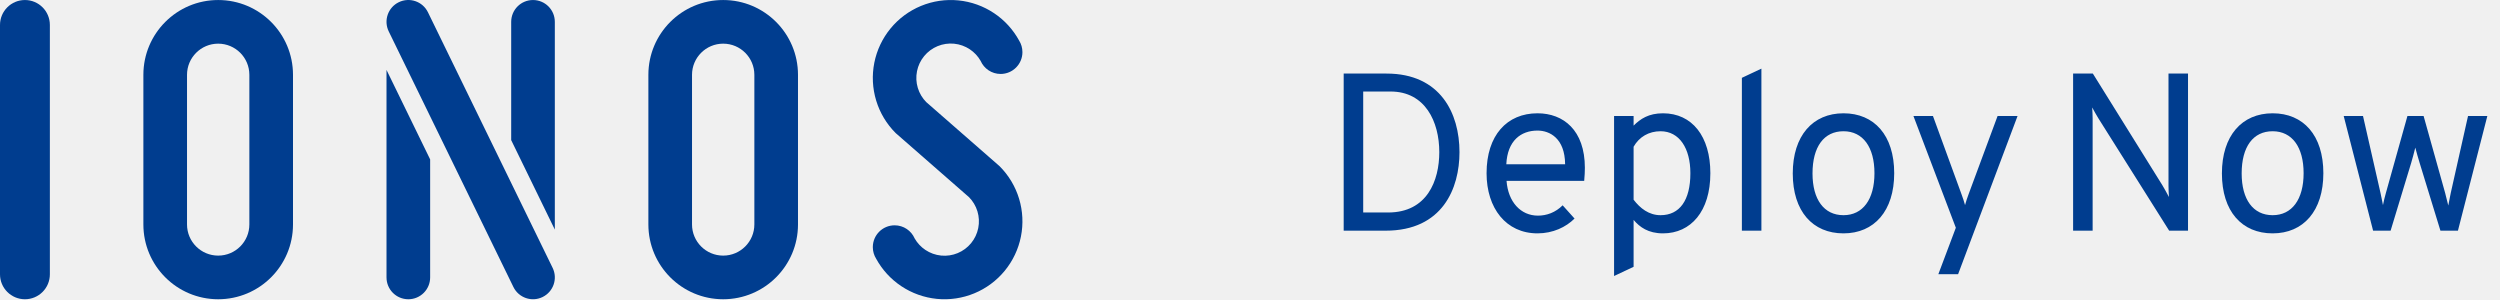
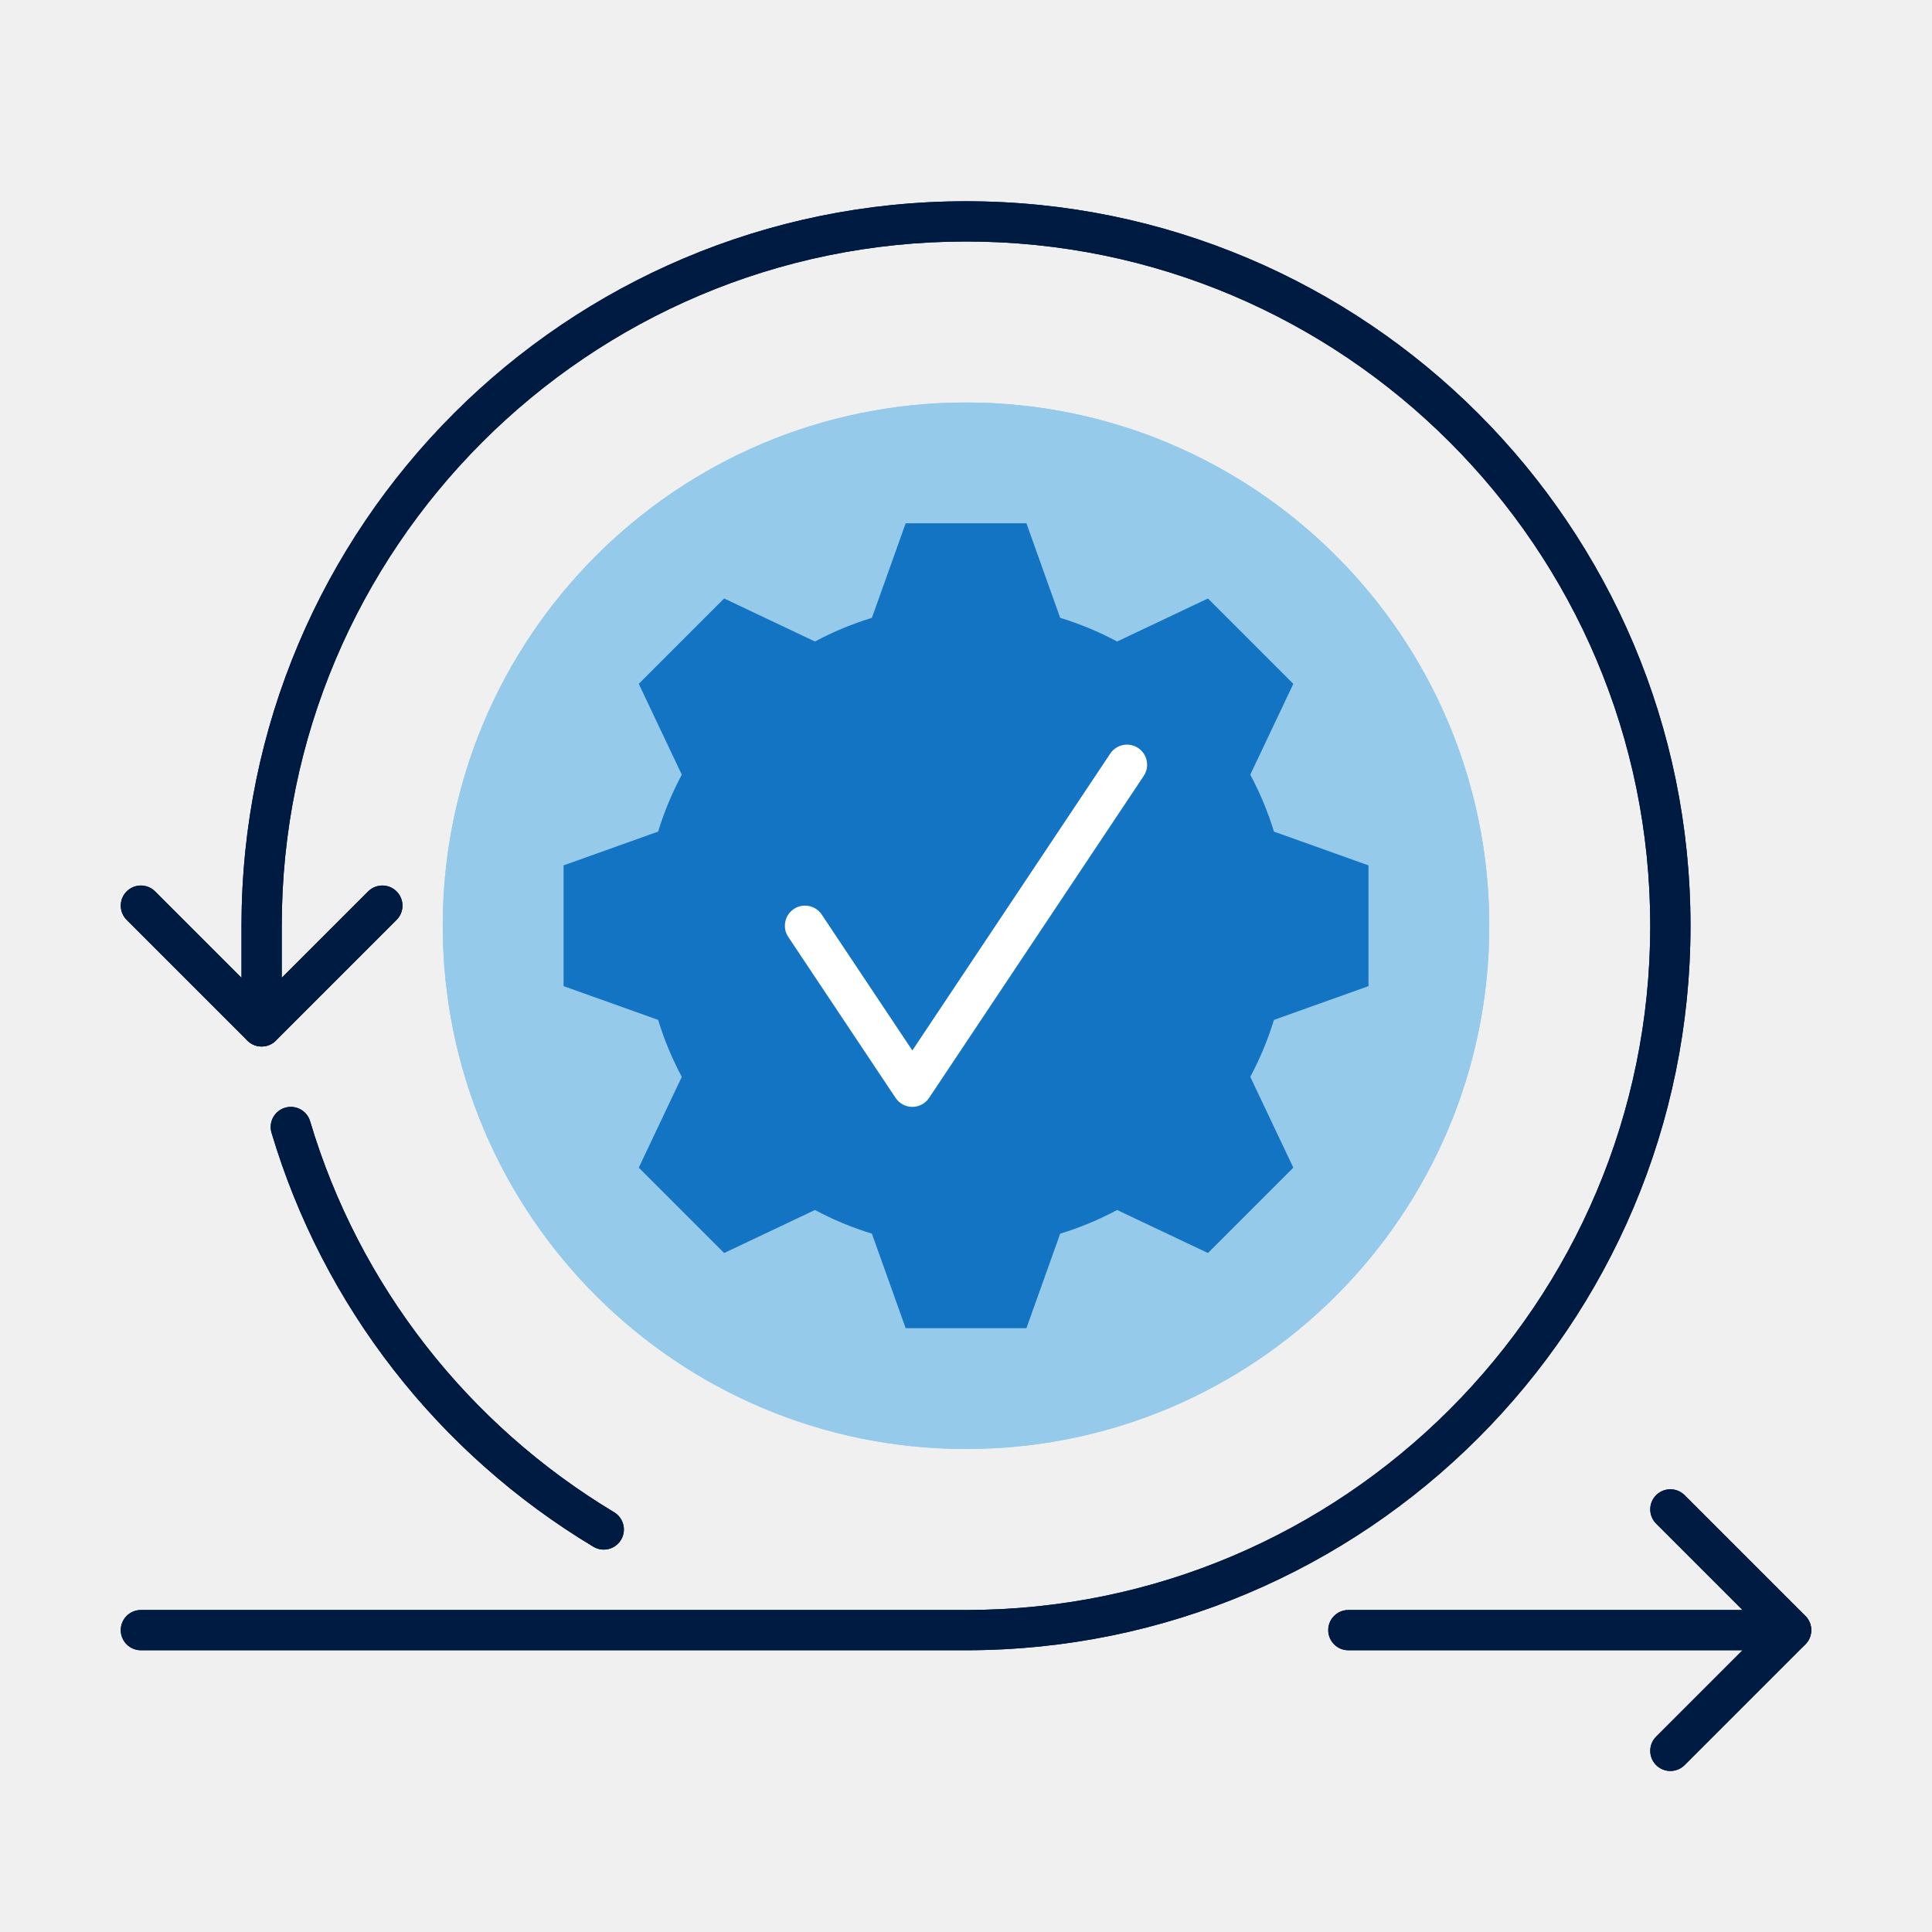
- <svg xmlns="http://www.w3.org/2000/svg" width="401" height="48" viewBox="0 0 401 48" fill="none">
-   <path d="M0 4.003C0 1.794 1.791 0.003 4 0.003V0.003C6.209 0.003 7.999 1.794 7.999 4.003V44C7.999 46.209 6.209 48 4 48V48C1.791 48 0 46.209 0 44V4.003Z" fill="#003D8F" />
-   <path fill-rule="evenodd" clip-rule="evenodd" d="M34.998 0.003C28.371 0.003 22.998 5.375 22.998 12.002V36.001C22.998 42.628 28.371 48 34.998 48C41.625 48 46.997 42.628 46.997 36.001V12.002C46.997 5.375 41.625 0.003 34.998 0.003ZM34.998 7.003C32.236 7.003 29.998 9.241 29.998 12.002V36.001C29.998 38.762 32.236 41 34.998 41C37.759 41 39.997 38.762 39.997 36.001V12.002C39.997 9.241 37.759 7.003 34.998 7.003Z" fill="#003D8F" />
-   <path fill-rule="evenodd" clip-rule="evenodd" d="M63.962 0.355C65.7 -0.492 67.795 0.229 68.642 1.966C72.141 9.139 75.64 16.312 79.139 23.485C82.306 29.978 85.474 36.471 88.641 42.964C89.488 44.701 88.767 46.796 87.029 47.643C85.292 48.491 83.197 47.769 82.35 46.032C78.955 39.072 75.56 32.113 72.165 25.154C68.894 18.448 65.622 11.742 62.351 5.035C61.504 3.298 62.225 1.202 63.962 0.355ZM88.994 36.827V3.503C88.994 1.57 87.427 0.003 85.494 0.003C83.561 0.003 81.995 1.57 81.995 3.503V22.476L88.994 36.827ZM61.996 11.215V44.5C61.996 46.433 63.563 48 65.496 48C67.429 48 68.996 46.433 68.996 44.5V25.566L61.996 11.215Z" fill="#003D8F" />
-   <path fill-rule="evenodd" clip-rule="evenodd" d="M115.999 0.003C109.372 0.003 104 5.375 104 12.002V36.001C104 42.628 109.372 48 115.999 48C122.626 48 127.998 42.628 127.998 36.001V12.002C127.998 5.375 122.626 0.003 115.999 0.003ZM115.999 7.003C113.238 7.003 111 9.241 111 12.002V36.001C111 38.762 113.238 41 115.999 41C118.76 41 120.999 38.762 120.999 36.001V12.002C120.999 9.241 118.76 7.003 115.999 7.003Z" fill="#003D8F" />
-   <path d="M140.538 16.131C141.135 18.098 142.207 19.887 143.661 21.34L155.399 31.601L155.402 31.598C156.044 32.24 156.517 33.03 156.781 33.898C157.044 34.767 157.09 35.687 156.912 36.577C156.735 37.468 156.341 38.3 155.766 39.002C155.19 39.704 154.45 40.252 153.611 40.6C152.773 40.947 151.862 41.082 150.958 40.993C150.055 40.904 149.188 40.594 148.433 40.09C147.723 39.615 147.133 38.983 146.709 38.243C146.17 37.005 144.936 36.141 143.5 36.141C141.567 36.141 140 37.708 140 39.641C140 40.322 140.195 40.957 140.531 41.495C141.498 43.264 142.878 44.773 144.555 45.893C146.264 47.035 148.229 47.738 150.274 47.94C152.32 48.141 154.383 47.835 156.282 47.048C158.182 46.262 159.857 45.019 161.161 43.43C162.465 41.841 163.357 39.955 163.758 37.939C164.159 35.923 164.057 33.839 163.46 31.872C162.864 29.905 161.791 28.116 160.338 26.662L148.599 16.402L148.596 16.405C147.955 15.763 147.481 14.973 147.218 14.104C146.954 13.236 146.909 12.316 147.086 11.425C147.263 10.535 147.657 9.703 148.233 9.001C148.809 8.299 149.549 7.75 150.387 7.403C151.226 7.056 152.137 6.921 153.04 7.01C153.943 7.099 154.811 7.409 155.566 7.913C156.276 8.388 156.865 9.02 157.289 9.76C157.829 10.998 159.063 11.862 160.499 11.862C162.432 11.862 163.998 10.296 163.998 8.363C163.998 7.682 163.804 7.046 163.468 6.509C162.501 4.74 161.121 3.23 159.443 2.11C157.734 0.968 155.77 0.265 153.724 0.063C151.679 -0.138 149.615 0.168 147.716 0.955C145.817 1.741 144.141 2.984 142.837 4.573C141.533 6.162 140.641 8.048 140.24 10.064C139.839 12.08 139.942 14.164 140.538 16.131Z" fill="#003D8F" />
-   <path d="M215.526 11.8V37H222.258C231.402 37 234.102 30.196 234.102 24.4C234.102 18.172 231.042 11.8 222.402 11.8H215.526ZM222.654 34.084H218.658V14.68H223.05C228.594 14.68 230.862 19.504 230.862 24.4C230.862 28.972 228.918 34.084 222.654 34.084ZM246.617 37.432C249.101 37.432 251.189 36.424 252.557 35.056L250.649 32.932C249.497 34.084 248.093 34.588 246.689 34.588C243.917 34.588 241.901 32.392 241.649 29.008H254.105C254.177 28.288 254.213 27.496 254.213 26.92C254.213 20.872 250.757 18.172 246.617 18.172C241.721 18.172 238.445 21.7 238.445 27.784C238.445 33.4 241.577 37.432 246.617 37.432ZM241.613 26.344C241.793 22.564 243.953 20.944 246.617 20.944C248.561 20.944 251.009 22.168 251.045 26.344H241.613ZM266.745 37.432C271.209 37.432 274.341 33.904 274.341 27.784C274.341 21.88 271.425 18.172 266.745 18.172C264.441 18.172 263.109 19.072 262.029 20.152V18.604H258.897V44.272L262.029 42.796V35.272C263.001 36.424 264.369 37.432 266.745 37.432ZM266.349 34.516C264.477 34.516 263.073 33.4 262.029 32.032V23.536C262.929 21.952 264.477 21.052 266.349 21.052C269.373 21.052 271.137 23.788 271.137 27.784C271.137 32.14 269.409 34.516 266.349 34.516ZM279.397 37H282.529V11.008L279.397 12.484V37ZM295.695 37.432C300.627 37.432 303.831 33.832 303.831 27.784C303.831 21.7 300.627 18.172 295.695 18.172C290.763 18.172 287.559 21.772 287.559 27.82C287.559 33.904 290.763 37.432 295.695 37.432ZM295.695 34.516C292.563 34.516 290.727 31.996 290.727 27.82C290.727 23.536 292.563 21.052 295.695 21.052C298.827 21.052 300.663 23.608 300.663 27.784C300.663 31.996 298.791 34.516 295.695 34.516ZM310.909 43.984H314.077L323.617 18.604H320.413L315.769 31.132C315.517 31.78 315.373 32.284 315.193 32.896C315.013 32.284 314.869 31.78 314.617 31.132L310.045 18.604H306.913L313.717 36.532L310.909 43.984Z" fill="#003D8F" />
-   <path d="M350.958 37V11.8H347.826V29.764C347.826 30.34 347.862 30.952 347.898 31.6C347.538 30.916 347.214 30.34 346.854 29.728L335.694 11.8H332.526V37H335.658V19C335.658 18.424 335.622 17.776 335.586 17.236C335.91 17.848 336.27 18.46 336.594 19L347.934 37H350.958ZM364.531 37.432C369.463 37.432 372.667 33.832 372.667 27.784C372.667 21.7 369.463 18.172 364.531 18.172C359.599 18.172 356.395 21.772 356.395 27.82C356.395 33.904 359.599 37.432 364.531 37.432ZM364.531 34.516C361.399 34.516 359.563 31.996 359.563 27.82C359.563 23.536 361.399 21.052 364.531 21.052C367.663 21.052 369.499 23.608 369.499 27.784C369.499 31.996 367.627 34.516 364.531 34.516ZM380.645 37H383.453L386.765 26.092C386.981 25.372 387.233 24.4 387.413 23.68C387.593 24.4 387.881 25.372 388.097 26.092L391.445 37H394.253L398.969 18.604H395.873L393.101 30.952C392.957 31.708 392.813 32.356 392.705 32.968L392.201 30.952L388.745 18.604H386.153L382.697 30.952C382.517 31.636 382.337 32.284 382.229 32.896C382.121 32.284 381.977 31.672 381.833 30.952L379.025 18.604H375.929L380.645 37Z" fill="#003D8F" />
+ <svg xmlns="http://www.w3.org/2000/svg" id="Icon_export" viewBox="0 0 48 48">
+   <polyline points="41.5 37.5 44.5 40.5 41.5 43.5" style="fill:none; stroke:#001b41; stroke-linecap:round; stroke-linejoin:round;" />
+   <circle cx="24" cy="23" r="13" style="fill:#95caeb;" />
+   <g>
+     <path d="m34,24.5v-3l-2.349-.839c-.151-.494-.349-.967-.588-1.415l1.069-2.256-2.121-2.121-2.256,1.069c-.448-.239-.921-.437-1.415-.588l-.839-2.349h-3l-.839,2.349c-.494.151-.967.349-1.415.588l-2.256-1.069-2.121,2.121,1.069,2.256c-.239.448-.437.921-.588,1.415l-2.349.839v3l2.349.839c.151.494.349.967.588,1.415l-1.069,2.256,2.121,2.121,2.256-1.069c.448.239.921.437,1.415.588l.839,2.349h3l.839-2.349c.494-.151.967-.349,1.415-.588l2.256,1.069,2.121-2.121-1.069-2.256c.239-.448.437-.921.588-1.415l2.349-.839Z" style="fill:#1474c4;" />
+     <path d="m20,23l2.667,4,5.333-8" style="fill:none; stroke:#fff; stroke-linecap:round; stroke-linejoin:round;" />
+   </g>
+   <line x1="33.5" y1="40.5" x2="44.5" y2="40.5" style="fill:none; stroke:#001b41; stroke-linecap:round; stroke-miterlimit:10;" />
+   <path d="m3.5,40.5h20.5c9.665,0,17.5-7.835,17.5-17.5S33.665,5.5,24,5.5,6.5,13.335,6.5,23v2.5" style="fill:none; stroke:#001b41; stroke-linecap:round; stroke-linejoin:round;" />
+   <path d="m15,38c-3.704-2.225-6.516-5.777-7.775-10" style="fill:none; stroke:#001b41; stroke-linecap:round; stroke-linejoin:round;" />
+   <polyline points="3.5 22.5 6.5 25.5 9.5 22.5" style="fill:none; stroke:#001b41; stroke-linecap:round; stroke-linejoin:round;" />
+   <circle cx="24" cy="23" r="13" style="fill:#95caeb;" />
+   <path d="m34,24.5v-3l-2.349-.839c-.151-.494-.349-.967-.588-1.415l1.069-2.256-2.121-2.121-2.256,1.069c-.448-.239-.921-.437-1.415-.588l-.839-2.349h-3l-.839,2.349c-.494.151-.967.349-1.415.588l-2.256-1.069-2.121,2.121,1.069,2.256c-.239.448-.437.921-.588,1.415l-2.349.839v3l2.349.839c.151.494.349.967.588,1.415l-1.069,2.256,2.121,2.121,2.256-1.069c.448.239.921.437,1.415.588l.839,2.349h3l.839-2.349c.494-.151.967-.349,1.415-.588l2.256,1.069,2.121-2.121-1.069-2.256c.239-.448.437-.921.588-1.415l2.349-.839Z" style="fill:#1474c4;" />
+   <path d="m22.667,27.5c-.167,0-.323-.084-.416-.223l-2.667-4c-.153-.229-.091-.54.139-.693.228-.153.538-.092.693.139l2.251,3.376,4.917-7.376c.154-.231.465-.291.693-.139.229.153.292.463.139.693l-5.333,8c-.093.139-.249.223-.416.223Z" style="fill:#fff;" />
+   <path d="m44.853,40.854l-2.999,2.999c-.098.098-.226.146-.354.146s-.256-.049-.354-.146c-.195-.195-.195-.512,0-.707l2.146-2.146h-9.793c-.276,0-.5-.224-.5-.5s.224-.5.5-.5h9.793l-2.146-2.146c-.195-.195-.195-.512,0-.707s.512-.195.707,0l2.999,2.999c.046.046.083.102.109.163.051.122.051.26,0,.382-.025.062-.062.117-.109.163Zm-29.424-2.596c.143-.237.065-.544-.171-.687-3.659-2.198-6.341-5.648-7.553-9.714-.079-.264-.354-.414-.622-.337-.265.079-.415.357-.337.622,1.283,4.306,4.123,7.959,7.996,10.286.081.048.17.071.258.071.169,0,.335-.086.429-.242ZM24,5C14.075,5,6,13.075,6,23v1.293l-2.146-2.146c-.195-.195-.512-.195-.707,0s-.195.512,0,.707l2.999,2.999c.046.046.102.083.163.109.061.025.126.038.191.038s.13-.013.191-.038c.062-.025.117-.062.163-.109l2.999-2.999c.195-.195.195-.512,0-.707s-.512-.195-.707,0l-2.146,2.146v-1.293c0-9.374,7.626-17,17-17s17,7.626,17,17-7.626,17-17,17H3.5c-.276,0-.5.224-.5.5s.224.5.5.5h20.5c9.925,0,18-8.075,18-18S33.925,5,24,5Z" style="fill:#001b41;" />
+   <rect width="48" height="48" style="fill:none;" />
</svg>
